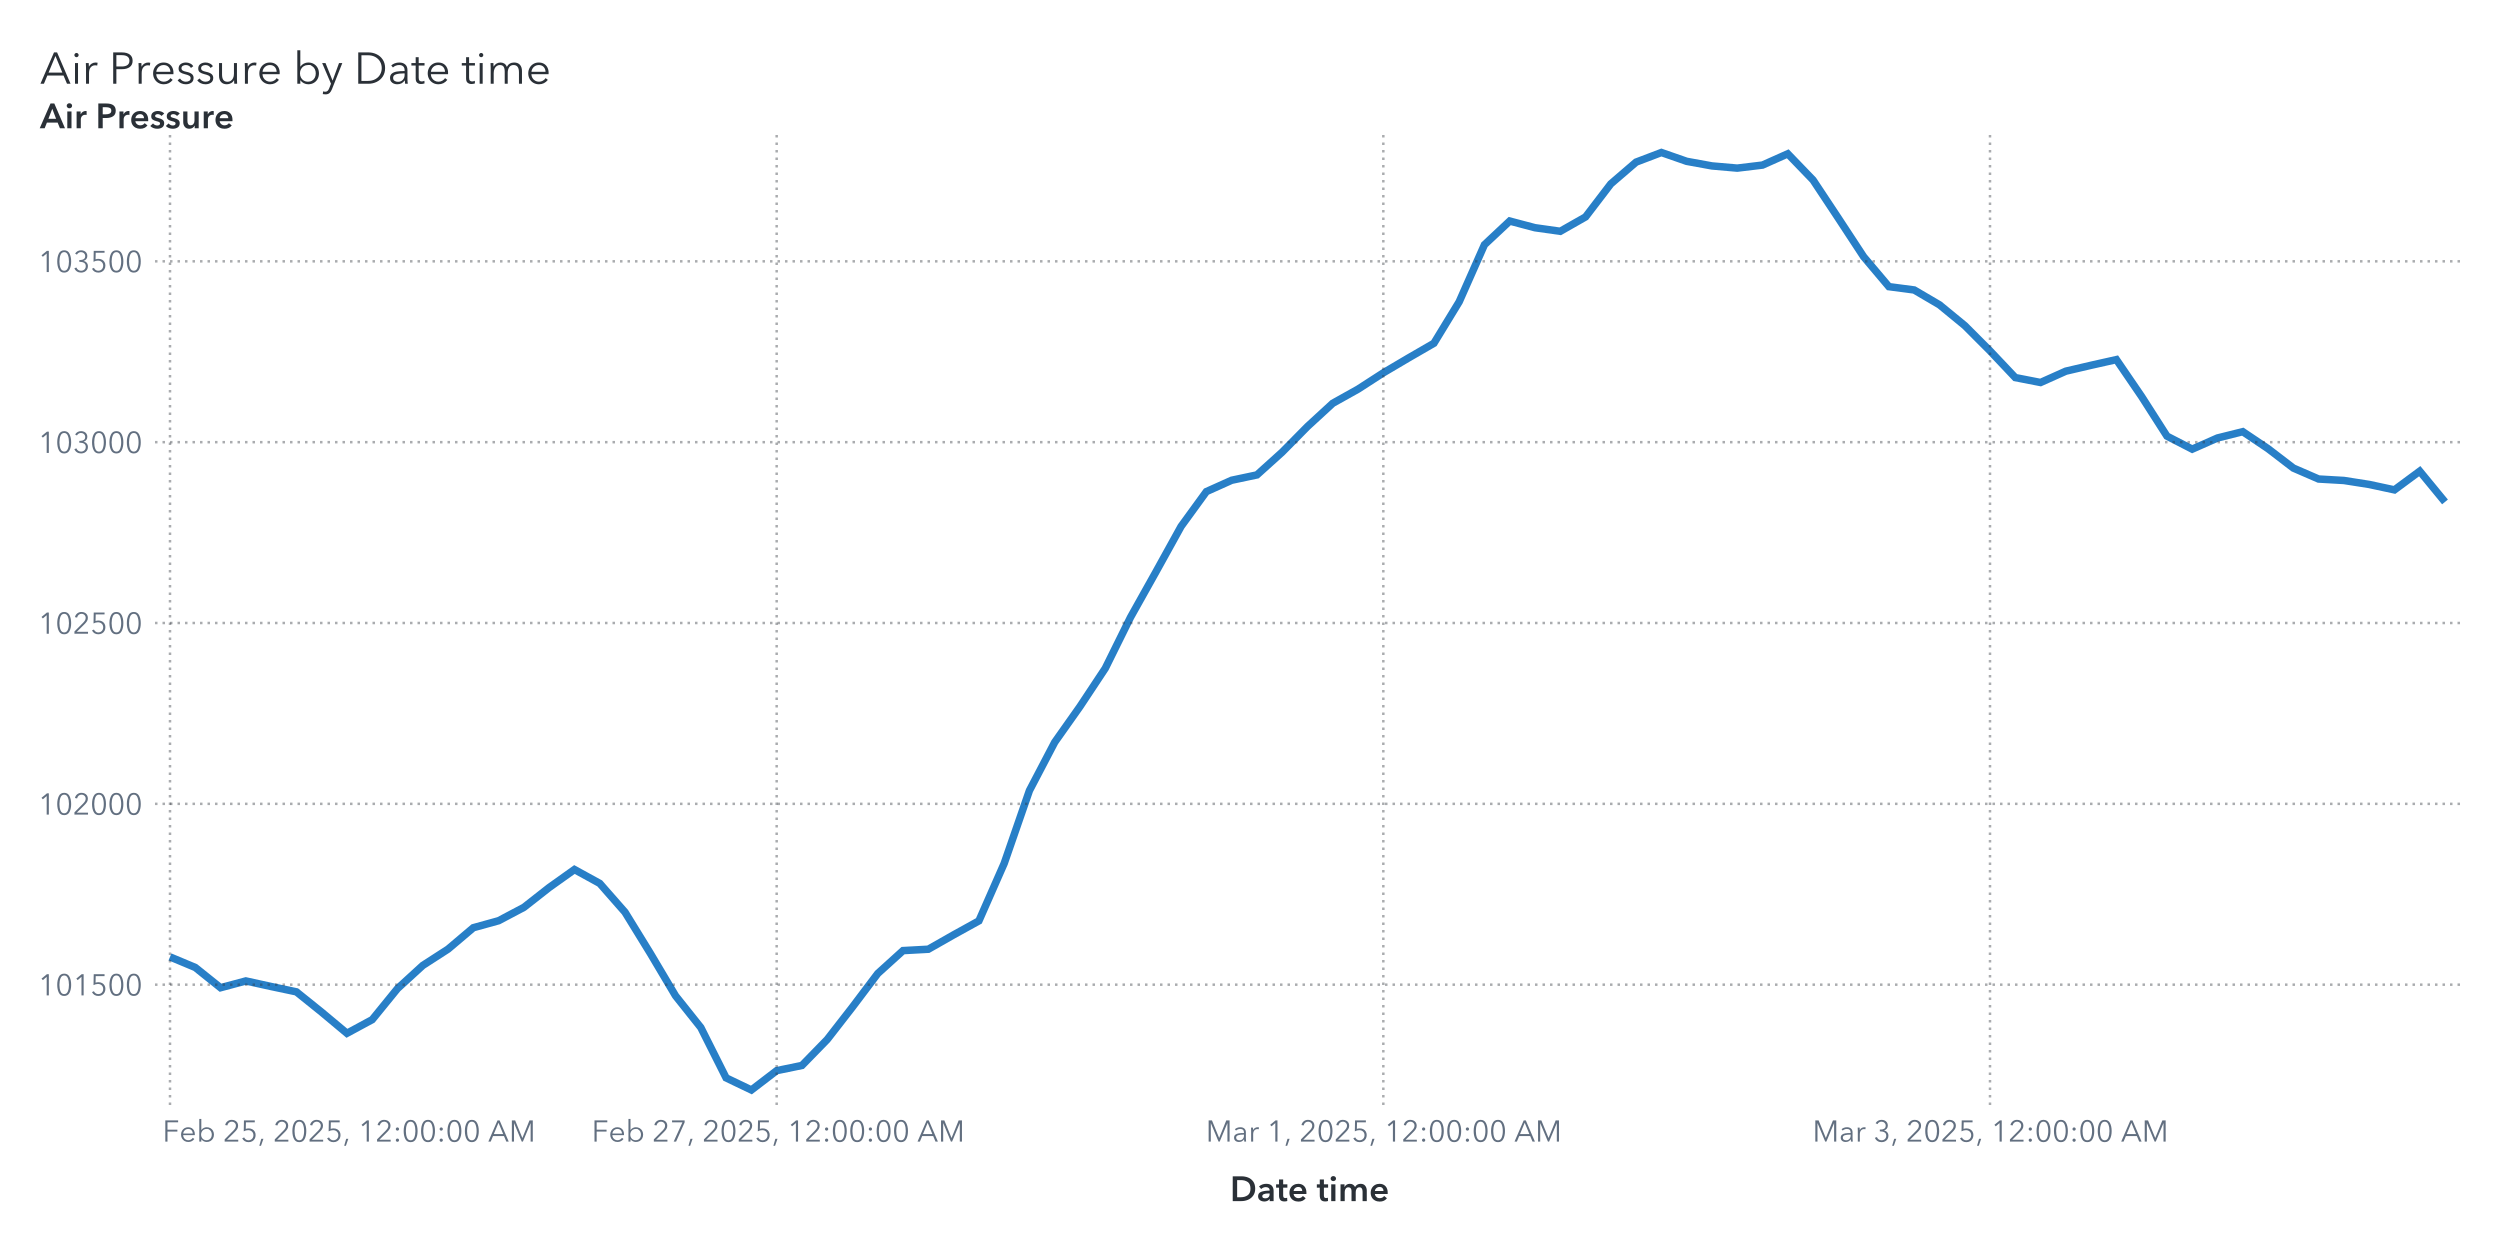
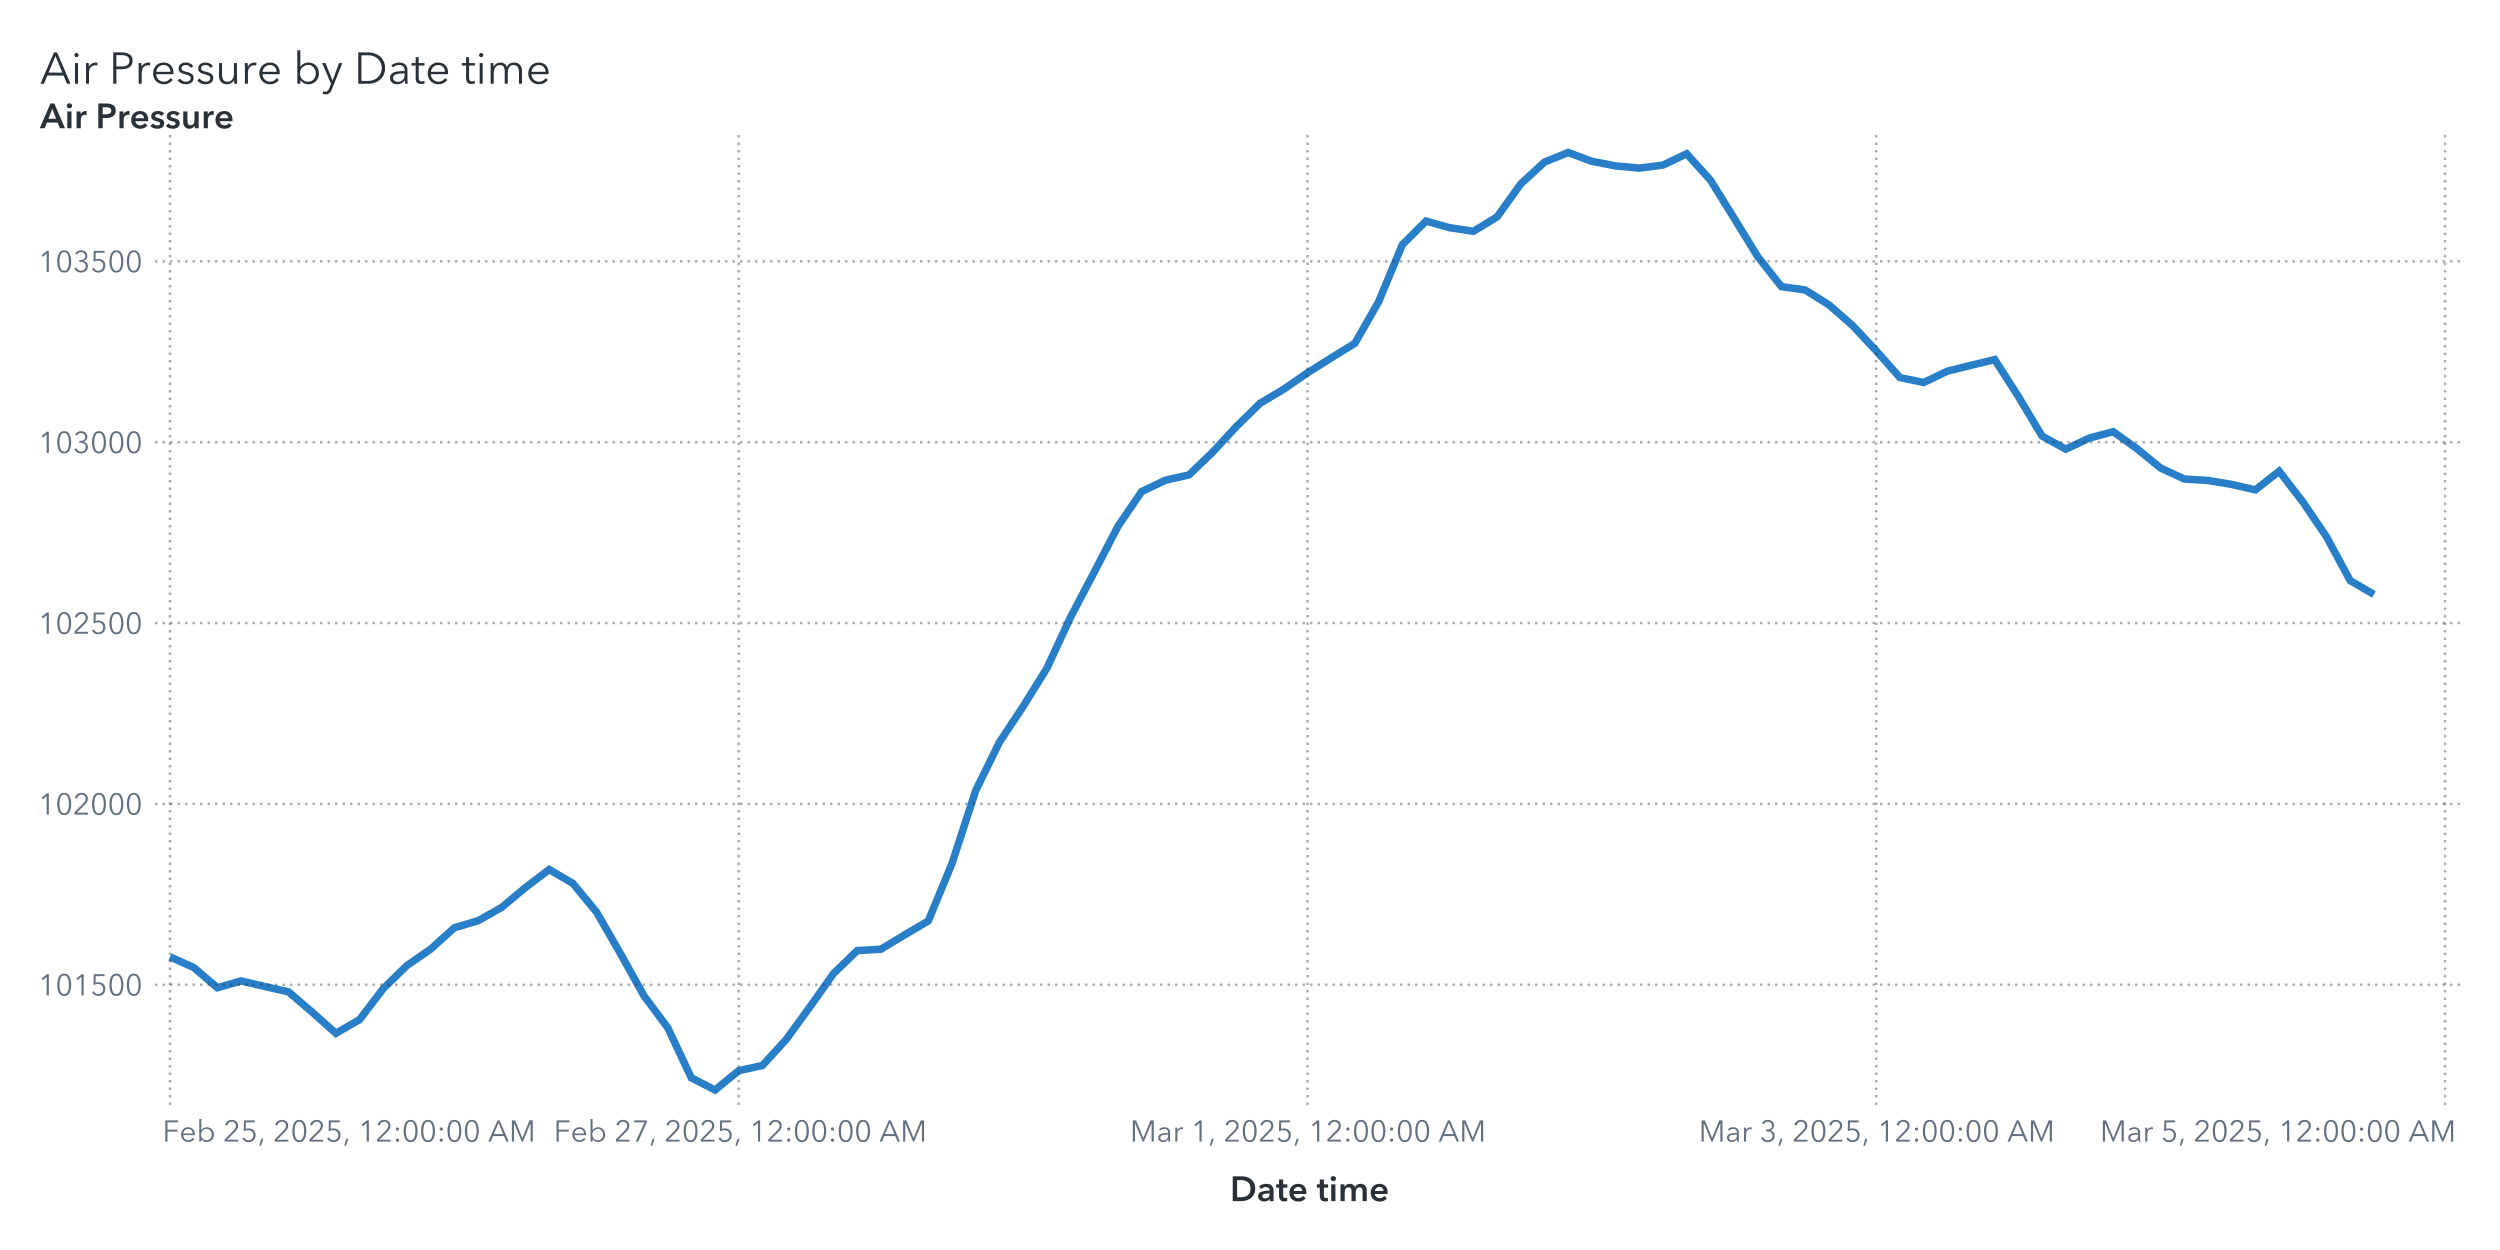
<svg xmlns="http://www.w3.org/2000/svg" xmlns:xlink="http://www.w3.org/1999/xlink" version="1.1" width="1000" height="500" viewBox="0 0 1000 500">
  <rect x="0" y="0" width="1000" height="500" fill="#ffffff">
</rect>
  <g>
    <rect x="0" y="0" rx="5" ry="5" width="1000.0" height="500.0" fill="#ffffff" opacity="0">
</rect>
    <rect x="0" y="0" rx="5" ry="5" width="1000.0" height="500.0" fill="#ffffff" opacity="0">
</rect>
    <rect x="0" y="0" rx="5" ry="5" width="1000.0" height="500.0" fill="#ffffff" opacity="0">
</rect>
    <rect x="0" y="0" rx="5" ry="5" width="1000.0" height="500.0" fill="#ffffff" opacity="0">
</rect>
    <g transform=" translate(16.0 -462.0)">
      <g transform="">
        <g fill="#2a3037" stroke="#2a3037" transform="translate(0 495.5) scale(0.0177 -0.0177)">
          <defs>
            <path id="g65/TT0" d="M89.0 0 L10.0 0 L316.0 708.0 L386.0 708.0 L690.0 0 L610.0 0 L532.0 186.0 L166.0 186.0 L89.0 0Z M193.0 252.0 L505.0 252.0 L349.0 628.0 L193.0 252.0Z">
</path>
          </defs>
          <use x="0" y="0" xlink:href="#g65/TT0" />
          <defs>
            <path id="g105/TT0" d="M125.0 600.0Q 106.0,600.0  91.5,614.0 T 77.0,648.0 Q 77.0,668.0  91.5,682.0 T 125.0,696.0 Q 144.0,696.0  158.5,682.0 T 173.0,648.0 Q 173.0,628.0  158.5,614.0 T 125.0,600.0 Z M159.0 0 L91.0 0 L91.0 468.0 L159.0 468.0 L159.0 0Z">
</path>
          </defs>
          <use x="700.0" y="0" xlink:href="#g105/TT0" />
          <defs>
            <path id="g114/TT0" d="M86.0 468.0 L151.0 468.0Q 155.0,418.0  155.0,388.0  L157.0 388.0Q 177.0,429.0  217.5,454.5 T 307.0,480.0 Q 334.0,480.0  352.0,475.0  L343.0 411.0Q 337.0,413.0  322.5,415.0 T 295.0,417.0 Q 236.0,417.0  197.0,372.5 T 158.0,240.0  L158.0 0 L90.0 0 L90.0 365.0Q 90.0,425.0  86.0,468.0 Z">
</path>
          </defs>
          <use x="950.0" y="0" xlink:href="#g114/TT0" />
          <defs>
            <path id="g80/TT0" d="M294.0 708.0Q 405.0,708.0  469.0,660.0 T 533.0,519.0 Q 533.0,426.0  468.0,377.5 T 292.0,329.0  L166.0 329.0 L166.0 0 L94.0 0 L94.0 708.0 L294.0 708.0Z M288.0 390.0Q 372.0,390.0  416.5,423.0 T 461.0,519.0 Q 461.0,583.0  416.5,614.5 T 288.0,646.0  L166.0 646.0 L166.0 390.0 L288.0 390.0Z">
</path>
          </defs>
          <use x="1560.0" y="0" xlink:href="#g80/TT0" />
          <use x="2140.0" y="0" xlink:href="#g114/TT0" />
          <defs>
            <path id="g101/TT0" d="M515.0 216.0 L127.0 216.0Q 128.0,169.0  150.5,130.5 T 212.0,69.0 T 298.0,46.0 Q 347.0,46.0  387.0,69.5 T 448.0,127.0  L499.0 87.0Q 421.0,-12.0  298.0,-12.0 Q 229.0,-12.0  174.0,20.0 T 87.5,108.0 T 56.0,234.0 Q 56.0,303.0  87.0,359.5 T 172.0,448.0 T 292.0,480.0 Q 363.0,480.0  413.5,449.5 T 490.0,366.0 T 516.0,248.0 Q 516.0,228.0  515.0,216.0 Z M292.0 423.0Q 248.0,423.0  211.5,402.0 T 153.0,345.5 T 128.0,270.0  L447.0 270.0Q 444.0,338.0  403.5,380.5 T 292.0,423.0 Z">
</path>
          </defs>
          <use x="2500.0" y="0" xlink:href="#g101/TT0" />
          <defs>
            <path id="g115/TT0" d="M224.0 423.0Q 183.0,423.0  154.0,404.5 T 125.0,350.0 Q 125.0,318.0  151.0,300.0 T 237.0,270.0 Q 320.0,253.0  359.5,220.0 T 399.0,133.0 Q 399.0,59.0  347.5,23.5 T 223.0,-12.0 Q 167.0,-12.0  118.0,11.0 T 38.0,79.0  L92.0 119.0Q 111.0,87.0  146.5,66.5 T 222.0,46.0 Q 270.0,46.0  301.0,65.5 T 332.0,128.0 Q 332.0,163.0  299.5,182.0 T 194.0,218.0 Q 136.0,232.0  98.0,258.5 T 60.0,344.0 Q 60.0,411.0  108.5,445.5 T 227.0,480.0 Q 277.0,480.0  323.0,457.5 T 391.0,396.0  L339.0 357.0Q 324.0,387.0  293.0,405.0 T 224.0,423.0 Z">
</path>
          </defs>
          <use x="3072.0" y="0" xlink:href="#g115/TT0" />
          <use x="3516.0" y="0" xlink:href="#g115/TT0" />
          <defs>
            <path id="g117/TT0" d="M426.0 80.0 L424.0 80.0Q 405.0,40.0  359.5,14.0 T 264.0,-12.0 Q 177.0,-12.0  131.5,40.0 T 86.0,181.0  L86.0 468.0 L154.0 468.0 L154.0 209.0Q 154.0,130.0  182.5,87.5 T 281.0,45.0 Q 319.0,45.0  351.0,65.5 T 403.0,127.0 T 423.0,228.0  L423.0 468.0 L491.0 468.0 L491.0 103.0Q 491.0,43.0  495.0,0  L430.0 0Q 426.0,50.0  426.0,80.0 Z">
</path>
          </defs>
          <use x="3960.0" y="0" xlink:href="#g117/TT0" />
          <use x="4541.0" y="0" xlink:href="#g114/TT0" />
          <use x="4901.0" y="0" xlink:href="#g101/TT0" />
          <defs>
            <path id="g98/TT0" d="M160.0 0 L92.0 0 L92.0 756.0 L160.0 756.0 L160.0 387.0 L162.0 387.0Q 191.0,431.0  239.0,455.5 T 339.0,480.0 Q 410.0,480.0  465.5,447.5 T 551.0,359.0 T 581.0,234.0 Q 581.0,165.0  551.0,109.0 T 465.5,20.5 T 339.0,-12.0 Q 287.0,-12.0  239.0,12.0 T 162.0,79.0  L160.0 79.0 L160.0 0Z M332.0 423.0Q 280.0,423.0  239.0,398.0 T 175.0,330.0 T 152.0,234.0 Q 152.0,181.0  175.0,138.0 T 239.0,70.5 T 332.0,46.0 Q 387.0,46.0  427.0,71.0 T 488.0,138.5 T 509.0,234.0 Q 509.0,287.0  488.0,330.0 T 427.0,398.0 T 387.0,423.0 Z">
</path>
          </defs>
          <use x="5723.0" y="0" xlink:href="#g98/TT0" />
          <defs>
            <path id="g121/TT0" d="M253.0 73.0 L398.0 468.0 L472.0 468.0 L239.0 -121.0Q 216.0,-180.0  182.5,-210.0 T 92.0,-240.0 Q 61.0,-240.0  31.0,-234.0  L38.0 -172.0Q 62.0,-180.0  88.0,-180.0 Q 121.0,-180.0  141.5,-159.5 T 178.0,-97.0  L216.0 1.0 L16.0 468.0 L92.0 468.0 L251.0 73.0 L253.0 73.0Z">
</path>
          </defs>
          <use x="6360.0" y="0" xlink:href="#g121/TT0" />
          <defs>
            <path id="g68/TT0" d="M329.0 708.0Q 421.0,708.0  507.0,667.5 T 647.0,546.5 T 701.0,354.0 Q 701.0,242.0  647.0,161.5 T 507.0,40.5 T 329.0,0  L94.0 0 L94.0 708.0 L329.0 708.0Z M309.0 64.0Q 411.0,64.0  482.5,105.0 T 589.5,212.0 T 625.0,354.0 Q 625.0,430.0  589.5,496.0 T 482.5,603.0 T 309.0,644.0  L166.0 644.0 L166.0 64.0 L309.0 64.0Z">
</path>
          </defs>
          <use x="7098.0" y="0" xlink:href="#g68/TT0" />
          <defs>
            <path id="g97/TT0" d="M260.0 423.0Q 220.0,423.0  183.0,408.0 T 121.0,368.0  L83.0 413.0Q 113.0,443.0  161.0,461.5 T 267.0,480.0 Q 347.0,480.0  398.0,436.0 T 449.0,310.0  L449.0 105.0Q 449.0,42.0  457.0,0  L396.0 0Q 389.0,40.0  389.0,76.0  L387.0 76.0Q 355.0,30.0  314.5,9.0 T 217.0,-12.0 Q 178.0,-12.0  141.0,2.5 T 79.5,49.0 T 55.0,130.0 Q 55.0,198.0  99.0,232.0 T 212.5,276.5 T 385.0,287.0  L385.0 302.0Q 385.0,362.0  353.0,392.5 T 260.0,423.0 Z M125.0 133.0Q 125.0,87.0  157.0,65.5 T 235.0,44.0 Q 304.0,44.0  344.5,89.0 T 385.0,199.0  L385.0 234.0 L365.0 234.0Q 259.0,234.0  192.0,213.5 T 125.0,133.0 Z">
</path>
          </defs>
          <use x="7855.0" y="0" xlink:href="#g97/TT0" />
          <defs>
            <path id="g116/TT0" d="M169.0 411.0 L169.0 138.0Q 169.0,89.0  187.0,70.5 T 239.0,52.0 Q 268.0,52.0  298.0,67.0  L301.0 8.0Q 264.0,-6.0  221.0,-6.0 Q 173.0,-6.0  137.0,22.0 T 101.0,119.0  L101.0 411.0 L4.0 411.0 L4.0 468.0 L101.0 468.0 L101.0 600.0 L169.0 600.0 L169.0 468.0 L301.0 468.0 L301.0 411.0 L169.0 411.0Z">
</path>
          </defs>
          <use x="8389.0" y="0" xlink:href="#g116/TT0" />
          <use x="8706.0" y="0" xlink:href="#g101/TT0" />
          <use x="9528.0" y="0" xlink:href="#g116/TT0" />
          <use x="9845.0" y="0" xlink:href="#g105/TT0" />
          <defs>
            <path id="g109/TT0" d="M311.0 480.0Q 356.0,480.0  395.0,458.0 T 455.0,381.0 Q 479.0,429.0  521.0,454.5 T 619.0,480.0 Q 706.0,480.0  751.5,428.0 T 797.0,287.0  L797.0 0 L729.0 0 L729.0 259.0Q 729.0,423.0  608.0,423.0 Q 540.0,423.0  507.5,372.5 T 475.0,249.0  L475.0 0 L407.0 0 L407.0 273.0Q 407.0,347.0  382.5,385.0 T 294.0,423.0 Q 260.0,423.0  228.5,402.5 T 177.5,340.5 T 158.0,240.0  L158.0 0 L90.0 0 L90.0 365.0Q 90.0,425.0  86.0,468.0  L151.0 468.0Q 155.0,418.0  155.0,388.0  L157.0 388.0Q 178.0,429.0  219.5,454.5 T 311.0,480.0 Z">
</path>
          </defs>
          <use x="10095.0" y="0" xlink:href="#g109/TT0" />
          <use x="10978.0" y="0" xlink:href="#g101/TT0" />
        </g>
        <text x="0" y="495.5" font-size="13.3pt" font-family="Avenir Next for SAS" fill="#2a3037" opacity="0">
Air Pressure by Date time</text>
      </g>
    </g>
    <g transform=" translate(16.0 -16.0)">
      <defs>
        <clipPath id="ClipPath0">
          <rect x="46" y="68" width="925" height="390">
</rect>
        </clipPath>
      </defs>
      <g clip-path="url(#ClipPath0)">
        <defs>
          <clipPath id="ClipPath1">
            <rect x="46" y="70" width="923" height="388">
</rect>
          </clipPath>
        </defs>
        <g clip-path="url(#ClipPath1)">
-           <polyline id="Polyline_6" points="52.0,398.76  62.11,402.99  72.22,411.09  82.33,408.38  92.44,410.6  102.56,412.74  112.67,420.87  122.78,429.32  132.89,423.85  143.0,411.43  153.11,402.18  163.22,395.65  173.33,387.09  183.44,384.29  193.56,378.94  203.67,371.01  213.78,363.81  223.89,369.36  234.0,380.87  244.11,397.3  254.22,414.33  264.33,427.02  274.44,447.15  284.56,452.0  294.67,444.26  304.78,442.18  314.89,431.8  325.0,418.8  335.11,405.4  345.22,396.24  355.33,395.69  365.44,389.94  375.56,384.35  385.67,361.38  395.78,332.21  405.89,312.89  416.0,298.59  426.11,283.33  436.22,262.89  446.33,244.83  456.44,226.55  466.56,212.64  476.67,208.1  486.78,205.96  496.89,196.84  507.0,186.6  517.11,177.31  527.22,171.66  537.33,165.13  547.44,159.16  557.56,153.31  567.67,136.72  577.78,113.89  587.89,104.42  598.0,107.09  608.11,108.52  618.22,102.77  628.33,89.54  638.44,80.85  648.56,77.0  658.67,80.53  668.78,82.37  678.89,83.25  689.0,82.03  699.11,77.52  709.22,88.01  719.33,103.26  729.44,118.67  739.56,130.66  749.67,131.99  759.78,137.92  769.89,146.22  780.0,156.34  790.11,167.03  800.22,169.0  810.33,164.47  820.44,162.11  830.56,159.84  840.67,174.65  850.78,190.45  860.89,195.66  871.0,191.19  881.11,188.67  891.22,195.47  901.33,203.22  911.44,207.61  921.56,208.19  931.67,209.78  941.78,211.95  951.89,204.47  962.0,216.77 " fill="none" stroke="#287fc7" stroke-width="3.0">
+           <polyline id="Polyline_6" points="52.0,398.76  61.48,402.99  70.96,411.09  80.44,408.38  89.92,410.6  99.4,412.74  108.88,420.87  118.35,429.32  127.83,423.85  137.31,411.43  146.79,402.18  156.27,395.65  165.75,387.09  175.23,384.29  184.71,378.94  194.19,371.01  203.67,363.81  213.15,369.36  222.63,380.87  232.1,397.3  241.58,414.33  251.06,427.02  260.54,447.15  270.02,452.0  279.5,444.26  288.98,442.18  298.46,431.8  307.94,418.8  317.42,405.4  326.9,396.24  336.38,395.69  345.85,389.94  355.33,384.35  364.81,361.38  374.29,332.21  383.77,312.89  393.25,298.59  402.73,283.33  412.21,262.89  421.69,244.83  431.17,226.55  440.65,212.64  450.13,208.1  459.6,205.96  469.08,196.84  478.56,186.6  488.04,177.31  497.52,171.66  507.0,165.13  516.48,159.16  525.96,153.31  535.44,136.72  544.92,113.89  554.4,104.42  563.88,107.09  573.35,108.52  582.83,102.77  592.31,89.54  601.79,80.85  611.27,77.0  620.75,80.53  630.23,82.37  639.71,83.25  649.19,82.03  658.67,77.52  668.15,88.01  677.63,103.26  687.1,118.67  696.58,130.66  706.06,131.99  715.54,137.92  725.02,146.22  734.5,156.34  743.98,167.03  753.46,169.0  762.94,164.47  772.42,162.11  781.9,159.84  791.38,174.65  800.85,190.45  810.33,195.66  819.81,191.19  829.29,188.67  838.77,195.47  848.25,203.22  857.73,207.61  867.21,208.19  876.69,209.78  886.17,211.95  895.65,204.47  905.13,216.77  914.6,230.7  924.08,248.26  933.56,253.77 " fill="none" stroke="#287fc7" stroke-width="3.0">
</polyline>
        </g>
        <path d="M46.0 409.87L969.0 409.87" stroke="#2a3037" stroke-dasharray="1,2" fill="none" opacity="0.4">
</path>
        <path d="M46.0 337.54L969.0 337.54" stroke="#2a3037" stroke-dasharray="1,2" fill="none" opacity="0.4">
</path>
        <path d="M46.0 265.2L969.0 265.2" stroke="#2a3037" stroke-dasharray="1,2" fill="none" opacity="0.4">
</path>
        <path d="M46.0 192.87L969.0 192.87" stroke="#2a3037" stroke-dasharray="1,2" fill="none" opacity="0.4">
</path>
        <path d="M46.0 120.53L969.0 120.53" stroke="#2a3037" stroke-dasharray="1,2" fill="none" opacity="0.4">
</path>
        <path d="M52.0 458.0L52.0 70.0" stroke="#2a3037" stroke-dasharray="1,2" fill="none" opacity="0.4">
</path>
-         <path d="M294.67 458.0L294.67 70.0" stroke="#2a3037" stroke-dasharray="1,2" fill="none" opacity="0.4">
- </path>
-         <path d="M537.33 458.0L537.33 70.0" stroke="#2a3037" stroke-dasharray="1,2" fill="none" opacity="0.4">
- </path>
-         <path d="M780.0 458.0L780.0 70.0" stroke="#2a3037" stroke-dasharray="1,2" fill="none" opacity="0.4">
+         <path d="M279.5 458.0L279.5 70.0" stroke="#2a3037" stroke-dasharray="1,2" fill="none" opacity="0.4">
+ </path>
+         <path d="M507.0 458.0L507.0 70.0" stroke="#2a3037" stroke-dasharray="1,2" fill="none" opacity="0.4">
+ </path>
+         <path d="M734.5 458.0L734.5 70.0" stroke="#2a3037" stroke-dasharray="1,2" fill="none" opacity="0.4">
+ </path>
+         <path d="M962.0 458.0L962.0 70.0" stroke="#2a3037" stroke-dasharray="1,2" fill="none" opacity="0.4">
</path>
      </g>
      <defs>
        <clipPath id="ClipPath2">
          <rect x="0" y="71" width="46" height="387">
</rect>
        </clipPath>
      </defs>
      <g clip-path="url(#ClipPath2)">
        <g fill="#626f80" stroke="#626f80" transform="translate(-0.76 414.17) scale(0.012 -0.012)">
          <defs>
            <path id="g49/TT0" d="M358.0 0 L286.0 0 L286.0 619.0 L158.0 510.0 L114.0 560.0 L294.0 708.0 L358.0 708.0 L358.0 0Z">
</path>
          </defs>
          <use x="0" y="0" xlink:href="#g49/TT0" />
          <defs>
            <path id="g48/TT0" d="M522.0 353.0Q 522.0,195.0  467.0,88.5 T 290.0,-18.0 Q 167.0,-18.0  112.5,88.5 T 58.0,353.0 Q 58.0,512.0  112.5,619.0 T 290.0,726.0 Q 412.0,726.0  467.0,618.5 T 522.0,353.0 Z M131.0 353.0Q 131.0,226.0  167.5,135.0 T 290.0,44.0 Q 375.0,44.0  412.0,135.5 T 449.0,353.0 Q 449.0,480.0  412.0,572.5 T 290.0,665.0 Q 204.0,665.0  167.5,573.0 T 131.0,353.0 Z">
</path>
          </defs>
          <use x="580.0" y="0" xlink:href="#g48/TT0" />
          <use x="1160.0" y="0" xlink:href="#g49/TT0" />
          <defs>
            <path id="g53/TT0" d="M180.0 644.0 L175.0 425.0Q 219.0,441.0  273.0,441.0 Q 339.0,441.0  391.5,413.0 T 473.5,334.5 T 503.0,219.0 Q 503.0,151.0  473.5,97.0 T 390.5,12.5 T 268.0,-18.0 Q 194.0,-18.0  140.0,16.0 T 56.0,111.0  L121.0 140.0Q 140.0,96.0  179.0,70.0 T 264.0,44.0 Q 311.0,44.0  349.0,66.0 T 408.5,126.5 T 430.0,212.0 Q 430.0,289.0  380.5,335.5 T 254.0,382.0 Q 180.0,382.0  107.0,343.0  L114.0 708.0 L475.0 708.0 L475.0 644.0 L180.0 644.0Z">
</path>
          </defs>
          <use x="1740.0" y="0" xlink:href="#g53/TT0" />
          <use x="2320.0" y="0" xlink:href="#g48/TT0" />
          <use x="2900.0" y="0" xlink:href="#g48/TT0" />
        </g>
-         <text id="Text_99" x="41.0" y="414.17" font-size="9.0pt" font-family="Avenir Next for SAS" fill="#626f80" text-anchor="end" opacity="0">
+         <text id="Text_102" x="41.0" y="414.17" font-size="9.0pt" font-family="Avenir Next for SAS" fill="#626f80" text-anchor="end" opacity="0">
101500</text>
        <g fill="#626f80" stroke="#626f80" transform="translate(-0.76 341.84) scale(0.012 -0.012)">
          <use x="0" y="0" xlink:href="#g49/TT0" />
          <use x="580.0" y="0" xlink:href="#g48/TT0" />
          <defs>
            <path id="g50/TT0" d="M51.0 0 L51.0 75.0 L341.0 368.0Q 380.0,408.0  403.0,447.0 T 426.0,530.0 Q 426.0,590.0  385.5,627.5 T 286.0,665.0 Q 230.0,665.0  191.0,630.0 T 140.0,539.0  L69.0 553.0Q 84.0,629.0  144.0,677.5 T 286.0,726.0 Q 344.0,726.0  392.5,703.5 T 470.0,637.0 T 499.0,531.0 Q 499.0,469.0  470.0,421.5 T 384.0,317.0  L129.0 64.0 L504.0 64.0 L504.0 0 L51.0 0Z">
</path>
          </defs>
          <use x="1160.0" y="0" xlink:href="#g50/TT0" />
          <use x="1740.0" y="0" xlink:href="#g48/TT0" />
          <use x="2320.0" y="0" xlink:href="#g48/TT0" />
          <use x="2900.0" y="0" xlink:href="#g48/TT0" />
        </g>
-         <text id="Text_100" x="41.0" y="341.84" font-size="9.0pt" font-family="Avenir Next for SAS" fill="#626f80" text-anchor="end" opacity="0">
+         <text id="Text_103" x="41.0" y="341.84" font-size="9.0pt" font-family="Avenir Next for SAS" fill="#626f80" text-anchor="end" opacity="0">
102000</text>
        <g fill="#626f80" stroke="#626f80" transform="translate(-0.76 269.5) scale(0.012 -0.012)">
          <use x="0" y="0" xlink:href="#g49/TT0" />
          <use x="580.0" y="0" xlink:href="#g48/TT0" />
          <use x="1160.0" y="0" xlink:href="#g50/TT0" />
          <use x="1740.0" y="0" xlink:href="#g53/TT0" />
          <use x="2320.0" y="0" xlink:href="#g48/TT0" />
          <use x="2900.0" y="0" xlink:href="#g48/TT0" />
        </g>
-         <text id="Text_101" x="41.0" y="269.5" font-size="9.0pt" font-family="Avenir Next for SAS" fill="#626f80" text-anchor="end" opacity="0">
+         <text id="Text_104" x="41.0" y="269.5" font-size="9.0pt" font-family="Avenir Next for SAS" fill="#626f80" text-anchor="end" opacity="0">
102500</text>
        <g fill="#626f80" stroke="#626f80" transform="translate(-0.76 197.17) scale(0.012 -0.012)">
          <use x="0" y="0" xlink:href="#g49/TT0" />
          <use x="580.0" y="0" xlink:href="#g48/TT0" />
          <defs>
            <path id="g51/TT0" d="M245.0 402.0Q 319.0,402.0  364.5,433.5 T 410.0,532.0 Q 410.0,590.0  369.0,627.5 T 270.0,665.0 Q 226.0,665.0  191.0,643.5 T 135.0,582.0  L74.0 614.0Q 106.0,670.0  157.0,698.0 T 274.0,726.0 Q 331.0,726.0  378.0,703.5 T 453.0,638.0 T 481.0,536.0 Q 481.0,475.0  446.5,432.0 T 358.0,374.0  L358.0 372.0Q 421.0,359.0  461.0,312.0 T 501.0,196.0 Q 501.0,131.0  470.0,82.5 T 387.0,8.0 T 273.0,-18.0 Q 196.0,-18.0  137.5,19.5 T 49.0,127.0  L117.0 152.0Q 135.0,102.0  177.0,73.0 T 273.0,44.0 Q 314.0,44.0  350.0,62.5 T 407.5,115.5 T 429.0,196.0 Q 429.0,271.0  376.0,305.5 T 245.0,340.0  L214.0 340.0 L214.0 402.0 L245.0 402.0Z">
</path>
          </defs>
          <use x="1160.0" y="0" xlink:href="#g51/TT0" />
          <use x="1740.0" y="0" xlink:href="#g48/TT0" />
          <use x="2320.0" y="0" xlink:href="#g48/TT0" />
          <use x="2900.0" y="0" xlink:href="#g48/TT0" />
        </g>
-         <text id="Text_102" x="41.0" y="197.17" font-size="9.0pt" font-family="Avenir Next for SAS" fill="#626f80" text-anchor="end" opacity="0">
+         <text id="Text_105" x="41.0" y="197.17" font-size="9.0pt" font-family="Avenir Next for SAS" fill="#626f80" text-anchor="end" opacity="0">
103000</text>
        <g fill="#626f80" stroke="#626f80" transform="translate(-0.76 124.83) scale(0.012 -0.012)">
          <use x="0" y="0" xlink:href="#g49/TT0" />
          <use x="580.0" y="0" xlink:href="#g48/TT0" />
          <use x="1160.0" y="0" xlink:href="#g51/TT0" />
          <use x="1740.0" y="0" xlink:href="#g53/TT0" />
          <use x="2320.0" y="0" xlink:href="#g48/TT0" />
          <use x="2900.0" y="0" xlink:href="#g48/TT0" />
        </g>
-         <text id="Text_103" x="41.0" y="124.83" font-size="9.0pt" font-family="Avenir Next for SAS" fill="#626f80" text-anchor="end" opacity="0">
+         <text id="Text_106" x="41.0" y="124.83" font-size="9.0pt" font-family="Avenir Next for SAS" fill="#626f80" text-anchor="end" opacity="0">
103500</text>
      </g>
      <g fill="#2a3037" stroke="#2a3037" transform="translate(0 67.31) scale(0.014 -0.014)">
        <defs>
          <path id="g65/TT1" d="M300.0 708.0 L409.0 708.0 L714.0 0 L570.0 0 L504.0 162.0 L197.0 162.0 L133.0 0 L-8.0 0 L300.0 708.0Z M460.0 270.0 L351.0 558.0 L240.0 270.0 L460.0 270.0Z">
</path>
        </defs>
        <use x="0" y="0" xlink:href="#g65/TT1" />
        <defs>
          <path id="g105/TT1" d="M133.0 715.0Q 166.0,715.0  188.5,694.5 T 211.0,643.0 Q 211.0,612.0  188.5,591.5 T 133.0,571.0 Q 101.0,571.0  79.0,592.5 T 57.0,643.0 Q 57.0,672.0  79.0,693.5 T 133.0,715.0 Z M74.0 480.0 L194.0 480.0 L194.0 0 L74.0 0 L74.0 480.0Z">
</path>
        </defs>
        <use x="706.0" y="0" xlink:href="#g105/TT1" />
        <defs>
          <path id="g114/TT1" d="M187.0 480.0 L187.0 400.0 L189.0 400.0Q 209.0,443.0  246.0,468.5 T 329.0,494.0 Q 346.0,494.0  358.0,491.0  L358.0 381.0Q 338.0,386.0  321.0,386.0 Q 272.0,386.0  243.0,363.0 T 203.0,310.5 T 192.0,257.0  L192.0 0 L72.0 0 L72.0 480.0 L187.0 480.0Z">
</path>
        </defs>
        <use x="974.0" y="0" xlink:href="#g114/TT1" />
        <defs>
          <path id="g80/TT1" d="M309.0 708.0Q 576.0,708.0  576.0,503.0 Q 576.0,393.0  500.0,343.0 T 301.0,293.0  L204.0 293.0 L204.0 0 L78.0 0 L78.0 708.0 L309.0 708.0Z M449.0 503.0Q 449.0,560.0  407.5,581.0 T 296.0,602.0  L204.0 602.0 L204.0 399.0 L292.0 399.0Q 363.0,399.0  406.0,422.0 T 449.0,503.0 Z">
</path>
        </defs>
        <use x="1588.0" y="0" xlink:href="#g80/TT1" />
        <use x="2198.0" y="0" xlink:href="#g114/TT1" />
        <defs>
          <path id="g101/TT1" d="M529.0 202.0 L164.0 202.0Q 168.0,152.0  208.0,118.0 T 301.0,84.0 Q 384.0,84.0  428.0,146.0  L508.0 82.0Q 437.0,-14.0  302.0,-14.0 Q 228.0,-14.0  169.5,16.5 T 77.5,104.0 T 44.0,237.0 Q 44.0,313.0  77.0,371.5 T 168.0,462.0 T 298.0,494.0 Q 402.0,494.0  466.0,427.0 T 530.0,234.0 Q 530.0,213.0  529.0,202.0 Z M297.0 404.0Q 244.0,404.0  206.0,371.0 T 164.0,288.0  L410.0 288.0Q 410.0,338.0  381.0,371.0 T 297.0,404.0 Z">
</path>
        </defs>
        <use x="2562.0" y="0" xlink:href="#g101/TT1" />
        <defs>
          <path id="g115/TT1" d="M230.0 404.0Q 198.0,404.0  175.5,391.0 T 153.0,352.0 Q 153.0,327.0  176.0,315.0 T 257.0,289.0 Q 325.0,273.0  368.5,241.0 T 412.0,146.0 Q 412.0,64.0  355.5,25.0 T 212.0,-14.0 Q 155.0,-14.0  102.0,7.0 T 15.0,65.0  L94.0 139.0Q 114.0,112.0  146.5,95.5 T 217.0,79.0 Q 248.0,79.0  271.0,93.0 T 294.0,136.0 Q 294.0,164.0  269.5,177.5 T 184.0,205.0 Q 119.0,221.0  80.5,250.5 T 42.0,341.0 Q 42.0,416.0  98.0,455.0 T 233.0,494.0 Q 287.0,494.0  336.0,475.0 T 413.0,421.0  L335.0 352.0Q 318.0,374.0  290.0,389.0 T 230.0,404.0 Z">
</path>
        </defs>
        <use x="3136.0" y="0" xlink:href="#g115/TT1" />
        <use x="3580.0" y="0" xlink:href="#g115/TT1" />
        <defs>
          <path id="g117/TT1" d="M396.0 0 L396.0 77.0 L394.0 77.0Q 377.0,39.0  336.5,12.5 T 245.0,-14.0 Q 157.0,-14.0  112.5,42.5 T 68.0,180.0  L68.0 480.0 L188.0 480.0 L188.0 214.0Q 188.0,86.0  278.0,86.0 Q 332.0,86.0  361.0,124.5 T 390.0,216.0  L390.0 480.0 L510.0 480.0 L510.0 0 L396.0 0Z">
</path>
        </defs>
        <use x="4024.0" y="0" xlink:href="#g117/TT1" />
        <use x="4606.0" y="0" xlink:href="#g114/TT1" />
        <use x="4970.0" y="0" xlink:href="#g101/TT1" />
      </g>
-       <text id="Text_104" x="0" y="67.31" font-size="10.5pt" font-family="Avenir Next for SAS" font-weight="bold" fill="#2a3037" text-anchor="start" opacity="0">
+       <text id="Text_107" x="0" y="67.31" font-size="10.5pt" font-family="Avenir Next for SAS" font-weight="bold" fill="#2a3037" text-anchor="start" opacity="0">
Air Pressure</text>
      <defs>
        <clipPath id="ClipPath3">
          <rect x="46" y="458" width="922" height="42">
</rect>
        </clipPath>
      </defs>
      <g clip-path="url(#ClipPath3)">
        <g fill="#626f80" stroke="#626f80" transform="translate(49.0 472.65) scale(0.012 -0.012)">
          <defs>
            <path id="g70/TT0" d="M166.0 0 L94.0 0 L94.0 708.0 L521.0 708.0 L521.0 644.0 L166.0 644.0 L166.0 398.0 L496.0 398.0 L496.0 335.0 L166.0 335.0 L166.0 0Z">
</path>
          </defs>
          <use x="0" y="0" xlink:href="#g70/TT0" />
          <use x="562.0" y="0" xlink:href="#g101/TT0" />
          <use x="1134.0" y="0" xlink:href="#g98/TT0" />
          <use x="2021.0" y="0" xlink:href="#g50/TT0" />
          <use x="2601.0" y="0" xlink:href="#g53/TT0" />
          <defs>
            <path id="g44/TT0" d="M102.0 -140.0 L45.0 -140.0 L112.0 95.0 L183.0 95.0 L102.0 -140.0Z">
</path>
          </defs>
          <use x="3181.0" y="0" xlink:href="#g44/TT0" />
          <use x="3691.0" y="0" xlink:href="#g50/TT0" />
          <use x="4271.0" y="0" xlink:href="#g48/TT0" />
          <use x="4851.0" y="0" xlink:href="#g50/TT0" />
          <use x="5431.0" y="0" xlink:href="#g53/TT0" />
          <use x="6011.0" y="0" xlink:href="#g44/TT0" />
          <use x="6521.0" y="0" xlink:href="#g49/TT0" />
          <use x="7101.0" y="0" xlink:href="#g50/TT0" />
          <defs>
            <path id="g58/TT0" d="M150.0 366.0Q 127.0,366.0  111.5,382.0 T 96.0,420.0 Q 96.0,442.0  111.5,458.0 T 150.0,474.0 Q 173.0,474.0  188.5,458.0 T 204.0,420.0 Q 204.0,398.0  188.5,382.0 T 150.0,366.0 Z M150.0 -6.0Q 127.0,-6.0  111.5,10.0 T 96.0,48.0 Q 96.0,70.0  111.5,86.0 T 150.0,102.0 Q 173.0,102.0  188.5,86.0 T 204.0,48.0 Q 204.0,26.0  188.5,10.0 T 150.0,-6.0 Z">
</path>
          </defs>
          <use x="7681.0" y="0" xlink:href="#g58/TT0" />
          <use x="7981.0" y="0" xlink:href="#g48/TT0" />
          <use x="8561.0" y="0" xlink:href="#g48/TT0" />
          <use x="9141.0" y="0" xlink:href="#g58/TT0" />
          <use x="9441.0" y="0" xlink:href="#g48/TT0" />
          <use x="10021.0" y="0" xlink:href="#g48/TT0" />
          <use x="10851.0" y="0" xlink:href="#g65/TT0" />
          <defs>
            <path id="g77/TT0" d="M444.0 122.0 L445.0 122.0 L682.0 708.0 L792.0 708.0 L792.0 0 L720.0 0 L720.0 615.0 L718.0 615.0 L462.0 0 L424.0 0 L168.0 615.0 L166.0 615.0 L166.0 0 L94.0 0 L94.0 708.0 L204.0 708.0 L444.0 122.0Z">
</path>
          </defs>
          <use x="11551.0" y="0" xlink:href="#g77/TT0" />
        </g>
-         <text id="Text_106" x="123.0" y="472.65" font-size="9.0pt" font-family="Avenir Next for SAS" fill="#626f80" text-anchor="middle" opacity="0">
+         <text id="Text_109" x="123.0" y="472.65" font-size="9.0pt" font-family="Avenir Next for SAS" fill="#626f80" text-anchor="middle" opacity="0">
Feb 25, 2025, 12:00:00 AM</text>
-         <g fill="#626f80" stroke="#626f80" transform="translate(220.67 472.65) scale(0.012 -0.012)">
+         <g fill="#626f80" stroke="#626f80" transform="translate(205.5 472.65) scale(0.012 -0.012)">
          <use x="0" y="0" xlink:href="#g70/TT0" />
          <use x="562.0" y="0" xlink:href="#g101/TT0" />
          <use x="1134.0" y="0" xlink:href="#g98/TT0" />
          <use x="2021.0" y="0" xlink:href="#g50/TT0" />
          <defs>
            <path id="g55/TT0" d="M498.0 642.0 L213.0 0 L132.0 0 L425.0 644.0 L78.0 644.0 L78.0 708.0 L498.0 708.0 L498.0 642.0Z">
</path>
          </defs>
          <use x="2601.0" y="0" xlink:href="#g55/TT0" />
          <use x="3181.0" y="0" xlink:href="#g44/TT0" />
          <use x="3691.0" y="0" xlink:href="#g50/TT0" />
          <use x="4271.0" y="0" xlink:href="#g48/TT0" />
          <use x="4851.0" y="0" xlink:href="#g50/TT0" />
          <use x="5431.0" y="0" xlink:href="#g53/TT0" />
          <use x="6011.0" y="0" xlink:href="#g44/TT0" />
          <use x="6521.0" y="0" xlink:href="#g49/TT0" />
          <use x="7101.0" y="0" xlink:href="#g50/TT0" />
          <use x="7681.0" y="0" xlink:href="#g58/TT0" />
          <use x="7981.0" y="0" xlink:href="#g48/TT0" />
          <use x="8561.0" y="0" xlink:href="#g48/TT0" />
          <use x="9141.0" y="0" xlink:href="#g58/TT0" />
          <use x="9441.0" y="0" xlink:href="#g48/TT0" />
          <use x="10021.0" y="0" xlink:href="#g48/TT0" />
          <use x="10851.0" y="0" xlink:href="#g65/TT0" />
          <use x="11551.0" y="0" xlink:href="#g77/TT0" />
        </g>
-         <text id="Text_107" x="294.67" y="472.65" font-size="9.0pt" font-family="Avenir Next for SAS" fill="#626f80" text-anchor="middle" opacity="0">
+         <text id="Text_110" x="279.5" y="472.65" font-size="9.0pt" font-family="Avenir Next for SAS" fill="#626f80" text-anchor="middle" opacity="0">
Feb 27, 2025, 12:00:00 AM</text>
-         <g fill="#626f80" stroke="#626f80" transform="translate(466.33 472.65) scale(0.012 -0.012)">
+         <g fill="#626f80" stroke="#626f80" transform="translate(436.0 472.65) scale(0.012 -0.012)">
          <use x="0" y="0" xlink:href="#g77/TT0" />
          <use x="886.0" y="0" xlink:href="#g97/TT0" />
          <use x="1420.0" y="0" xlink:href="#g114/TT0" />
          <use x="2030.0" y="0" xlink:href="#g49/TT0" />
          <use x="2610.0" y="0" xlink:href="#g44/TT0" />
          <use x="3120.0" y="0" xlink:href="#g50/TT0" />
          <use x="3700.0" y="0" xlink:href="#g48/TT0" />
          <use x="4280.0" y="0" xlink:href="#g50/TT0" />
          <use x="4860.0" y="0" xlink:href="#g53/TT0" />
          <use x="5440.0" y="0" xlink:href="#g44/TT0" />
          <use x="5950.0" y="0" xlink:href="#g49/TT0" />
          <use x="6530.0" y="0" xlink:href="#g50/TT0" />
          <use x="7110.0" y="0" xlink:href="#g58/TT0" />
          <use x="7410.0" y="0" xlink:href="#g48/TT0" />
          <use x="7990.0" y="0" xlink:href="#g48/TT0" />
          <use x="8570.0" y="0" xlink:href="#g58/TT0" />
          <use x="8870.0" y="0" xlink:href="#g48/TT0" />
          <use x="9450.0" y="0" xlink:href="#g48/TT0" />
          <use x="10280.0" y="0" xlink:href="#g65/TT0" />
          <use x="10980.0" y="0" xlink:href="#g77/TT0" />
        </g>
-         <text id="Text_108" x="537.33" y="472.65" font-size="9.0pt" font-family="Avenir Next for SAS" fill="#626f80" text-anchor="middle" opacity="0">
+         <text id="Text_111" x="507.0" y="472.65" font-size="9.0pt" font-family="Avenir Next for SAS" fill="#626f80" text-anchor="middle" opacity="0">
Mar 1, 2025, 12:00:00 AM</text>
-         <g fill="#626f80" stroke="#626f80" transform="translate(709.0 472.65) scale(0.012 -0.012)">
+         <g fill="#626f80" stroke="#626f80" transform="translate(663.5 472.65) scale(0.012 -0.012)">
          <use x="0" y="0" xlink:href="#g77/TT0" />
          <use x="886.0" y="0" xlink:href="#g97/TT0" />
          <use x="1420.0" y="0" xlink:href="#g114/TT0" />
          <use x="2030.0" y="0" xlink:href="#g51/TT0" />
          <use x="2610.0" y="0" xlink:href="#g44/TT0" />
          <use x="3120.0" y="0" xlink:href="#g50/TT0" />
          <use x="3700.0" y="0" xlink:href="#g48/TT0" />
          <use x="4280.0" y="0" xlink:href="#g50/TT0" />
          <use x="4860.0" y="0" xlink:href="#g53/TT0" />
          <use x="5440.0" y="0" xlink:href="#g44/TT0" />
          <use x="5950.0" y="0" xlink:href="#g49/TT0" />
          <use x="6530.0" y="0" xlink:href="#g50/TT0" />
          <use x="7110.0" y="0" xlink:href="#g58/TT0" />
          <use x="7410.0" y="0" xlink:href="#g48/TT0" />
          <use x="7990.0" y="0" xlink:href="#g48/TT0" />
          <use x="8570.0" y="0" xlink:href="#g58/TT0" />
          <use x="8870.0" y="0" xlink:href="#g48/TT0" />
          <use x="9450.0" y="0" xlink:href="#g48/TT0" />
          <use x="10280.0" y="0" xlink:href="#g65/TT0" />
          <use x="10980.0" y="0" xlink:href="#g77/TT0" />
        </g>
-         <text id="Text_109" x="780.0" y="472.65" font-size="9.0pt" font-family="Avenir Next for SAS" fill="#626f80" text-anchor="middle" opacity="0">
+         <text id="Text_112" x="734.5" y="472.65" font-size="9.0pt" font-family="Avenir Next for SAS" fill="#626f80" text-anchor="middle" opacity="0">
Mar 3, 2025, 12:00:00 AM</text>
+         <g fill="#626f80" stroke="#626f80" transform="translate(824.0 472.65) scale(0.012 -0.012)">
+           <use x="0" y="0" xlink:href="#g77/TT0" />
+           <use x="886.0" y="0" xlink:href="#g97/TT0" />
+           <use x="1420.0" y="0" xlink:href="#g114/TT0" />
+           <use x="2030.0" y="0" xlink:href="#g53/TT0" />
+           <use x="2610.0" y="0" xlink:href="#g44/TT0" />
+           <use x="3120.0" y="0" xlink:href="#g50/TT0" />
+           <use x="3700.0" y="0" xlink:href="#g48/TT0" />
+           <use x="4280.0" y="0" xlink:href="#g50/TT0" />
+           <use x="4860.0" y="0" xlink:href="#g53/TT0" />
+           <use x="5440.0" y="0" xlink:href="#g44/TT0" />
+           <use x="5950.0" y="0" xlink:href="#g49/TT0" />
+           <use x="6530.0" y="0" xlink:href="#g50/TT0" />
+           <use x="7110.0" y="0" xlink:href="#g58/TT0" />
+           <use x="7410.0" y="0" xlink:href="#g48/TT0" />
+           <use x="7990.0" y="0" xlink:href="#g48/TT0" />
+           <use x="8570.0" y="0" xlink:href="#g58/TT0" />
+           <use x="8870.0" y="0" xlink:href="#g48/TT0" />
+           <use x="9450.0" y="0" xlink:href="#g48/TT0" />
+           <use x="10280.0" y="0" xlink:href="#g65/TT0" />
+           <use x="10980.0" y="0" xlink:href="#g77/TT0" />
+         </g>
+         <text id="Text_113" x="895.0" y="472.65" font-size="9.0pt" font-family="Avenir Next for SAS" fill="#626f80" text-anchor="middle" opacity="0">
+ Mar 5, 2025, 12:00:00 AM</text>
      </g>
      <g fill="#2a3037" stroke="#2a3037" transform="translate(476.0 496.44) scale(0.014 -0.014)">
        <defs>
          <path id="g68/TT1" d="M329.0 708.0Q 430.0,708.0  518.5,673.0 T 663.5,558.5 T 720.0,354.0 Q 720.0,237.0  663.0,157.0 T 516.5,38.5 T 329.0,0  L78.0 0 L78.0 708.0 L329.0 708.0Z M585.0 354.0Q 585.0,492.0  506.0,546.0 T 309.0,600.0  L204.0 600.0 L204.0 110.0 L309.0 110.0Q 424.0,110.0  504.5,166.5 T 585.0,354.0 Z">
</path>
        </defs>
        <use x="0" y="0" xlink:href="#g68/TT1" />
        <defs>
          <path id="g97/TT1" d="M367.0 61.0Q 349.0,29.0  308.5,8.5 T 218.0,-12.0 Q 175.0,-12.0  134.0,3.0 T 65.5,51.5 T 38.0,137.0 Q 38.0,233.0  131.0,266.5 T 368.0,300.0  L368.0 312.0Q 368.0,354.0  337.0,377.0 T 258.0,400.0 Q 221.0,400.0  186.0,384.5 T 127.0,345.0  L65.0 418.0Q 105.0,455.0  158.5,474.5 T 268.0,494.0 Q 385.0,494.0  433.5,436.0 T 482.0,292.0  L482.0 0 L370.0 0 L370.0 61.0 L367.0 61.0Z M341.0 219.0Q 158.0,219.0  158.0,139.0 Q 158.0,107.0  182.5,93.0 T 242.0,79.0 Q 303.0,79.0  335.5,111.5 T 368.0,202.0  L368.0 219.0 L341.0 219.0Z">
</path>
        </defs>
        <use x="764.0" y="0" xlink:href="#g97/TT1" />
        <defs>
          <path id="g116/TT1" d="M3.0 480.0 L87.0 480.0 L87.0 619.0 L205.0 619.0 L205.0 480.0 L325.0 480.0 L325.0 384.0 L205.0 384.0 L205.0 161.0Q 205.0,125.0  218.0,106.0 T 268.0,87.0 Q 299.0,87.0  319.0,97.0  L323.0 3.0Q 289.0,-10.0  243.0,-10.0 Q 155.0,-10.0  121.0,35.5 T 87.0,160.0  L87.0 384.0 L3.0 384.0 L3.0 480.0Z">
</path>
        </defs>
        <use x="1314.0" y="0" xlink:href="#g116/TT1" />
        <use x="1654.0" y="0" xlink:href="#g101/TT1" />
        <use x="2478.0" y="0" xlink:href="#g116/TT1" />
        <use x="2818.0" y="0" xlink:href="#g105/TT1" />
        <defs>
          <path id="g109/TT1" d="M822.0 300.0 L822.0 0 L702.0 0 L702.0 266.0Q 702.0,394.0  612.0,394.0 Q 560.0,394.0  533.0,354.5 T 506.0,262.0  L506.0 0 L386.0 0 L386.0 290.0Q 386.0,337.0  363.5,365.5 T 297.0,394.0 Q 246.0,394.0  219.0,355.5 T 192.0,264.0  L192.0 0 L72.0 0 L72.0 480.0 L186.0 480.0 L186.0 403.0 L188.0 403.0Q 205.0,442.0  244.0,468.0 T 337.0,494.0 Q 390.0,494.0  428.0,470.0 T 487.0,403.0 Q 511.0,447.0  551.5,470.5 T 645.0,494.0 Q 733.0,494.0  777.5,437.5 T 822.0,300.0 Z">
</path>
        </defs>
        <use x="3086.0" y="0" xlink:href="#g109/TT1" />
        <use x="3976.0" y="0" xlink:href="#g101/TT1" />
      </g>
-       <text id="Text_110" x="507.0" y="496.44" font-size="10.5pt" font-family="Avenir Next for SAS" font-weight="bold" fill="#2a3037" text-anchor="middle" opacity="0">
+       <text id="Text_114" x="507.0" y="496.44" font-size="10.5pt" font-family="Avenir Next for SAS" font-weight="bold" fill="#2a3037" text-anchor="middle" opacity="0">
Date time</text>
    </g>
    <g transform=" translate(16.0 -16.0)">
</g>
    <g transform=" translate(16.0 -16.0)">
</g>
    <g transform=" translate(16.0 -16.0)">
</g>
  </g>
</svg>
